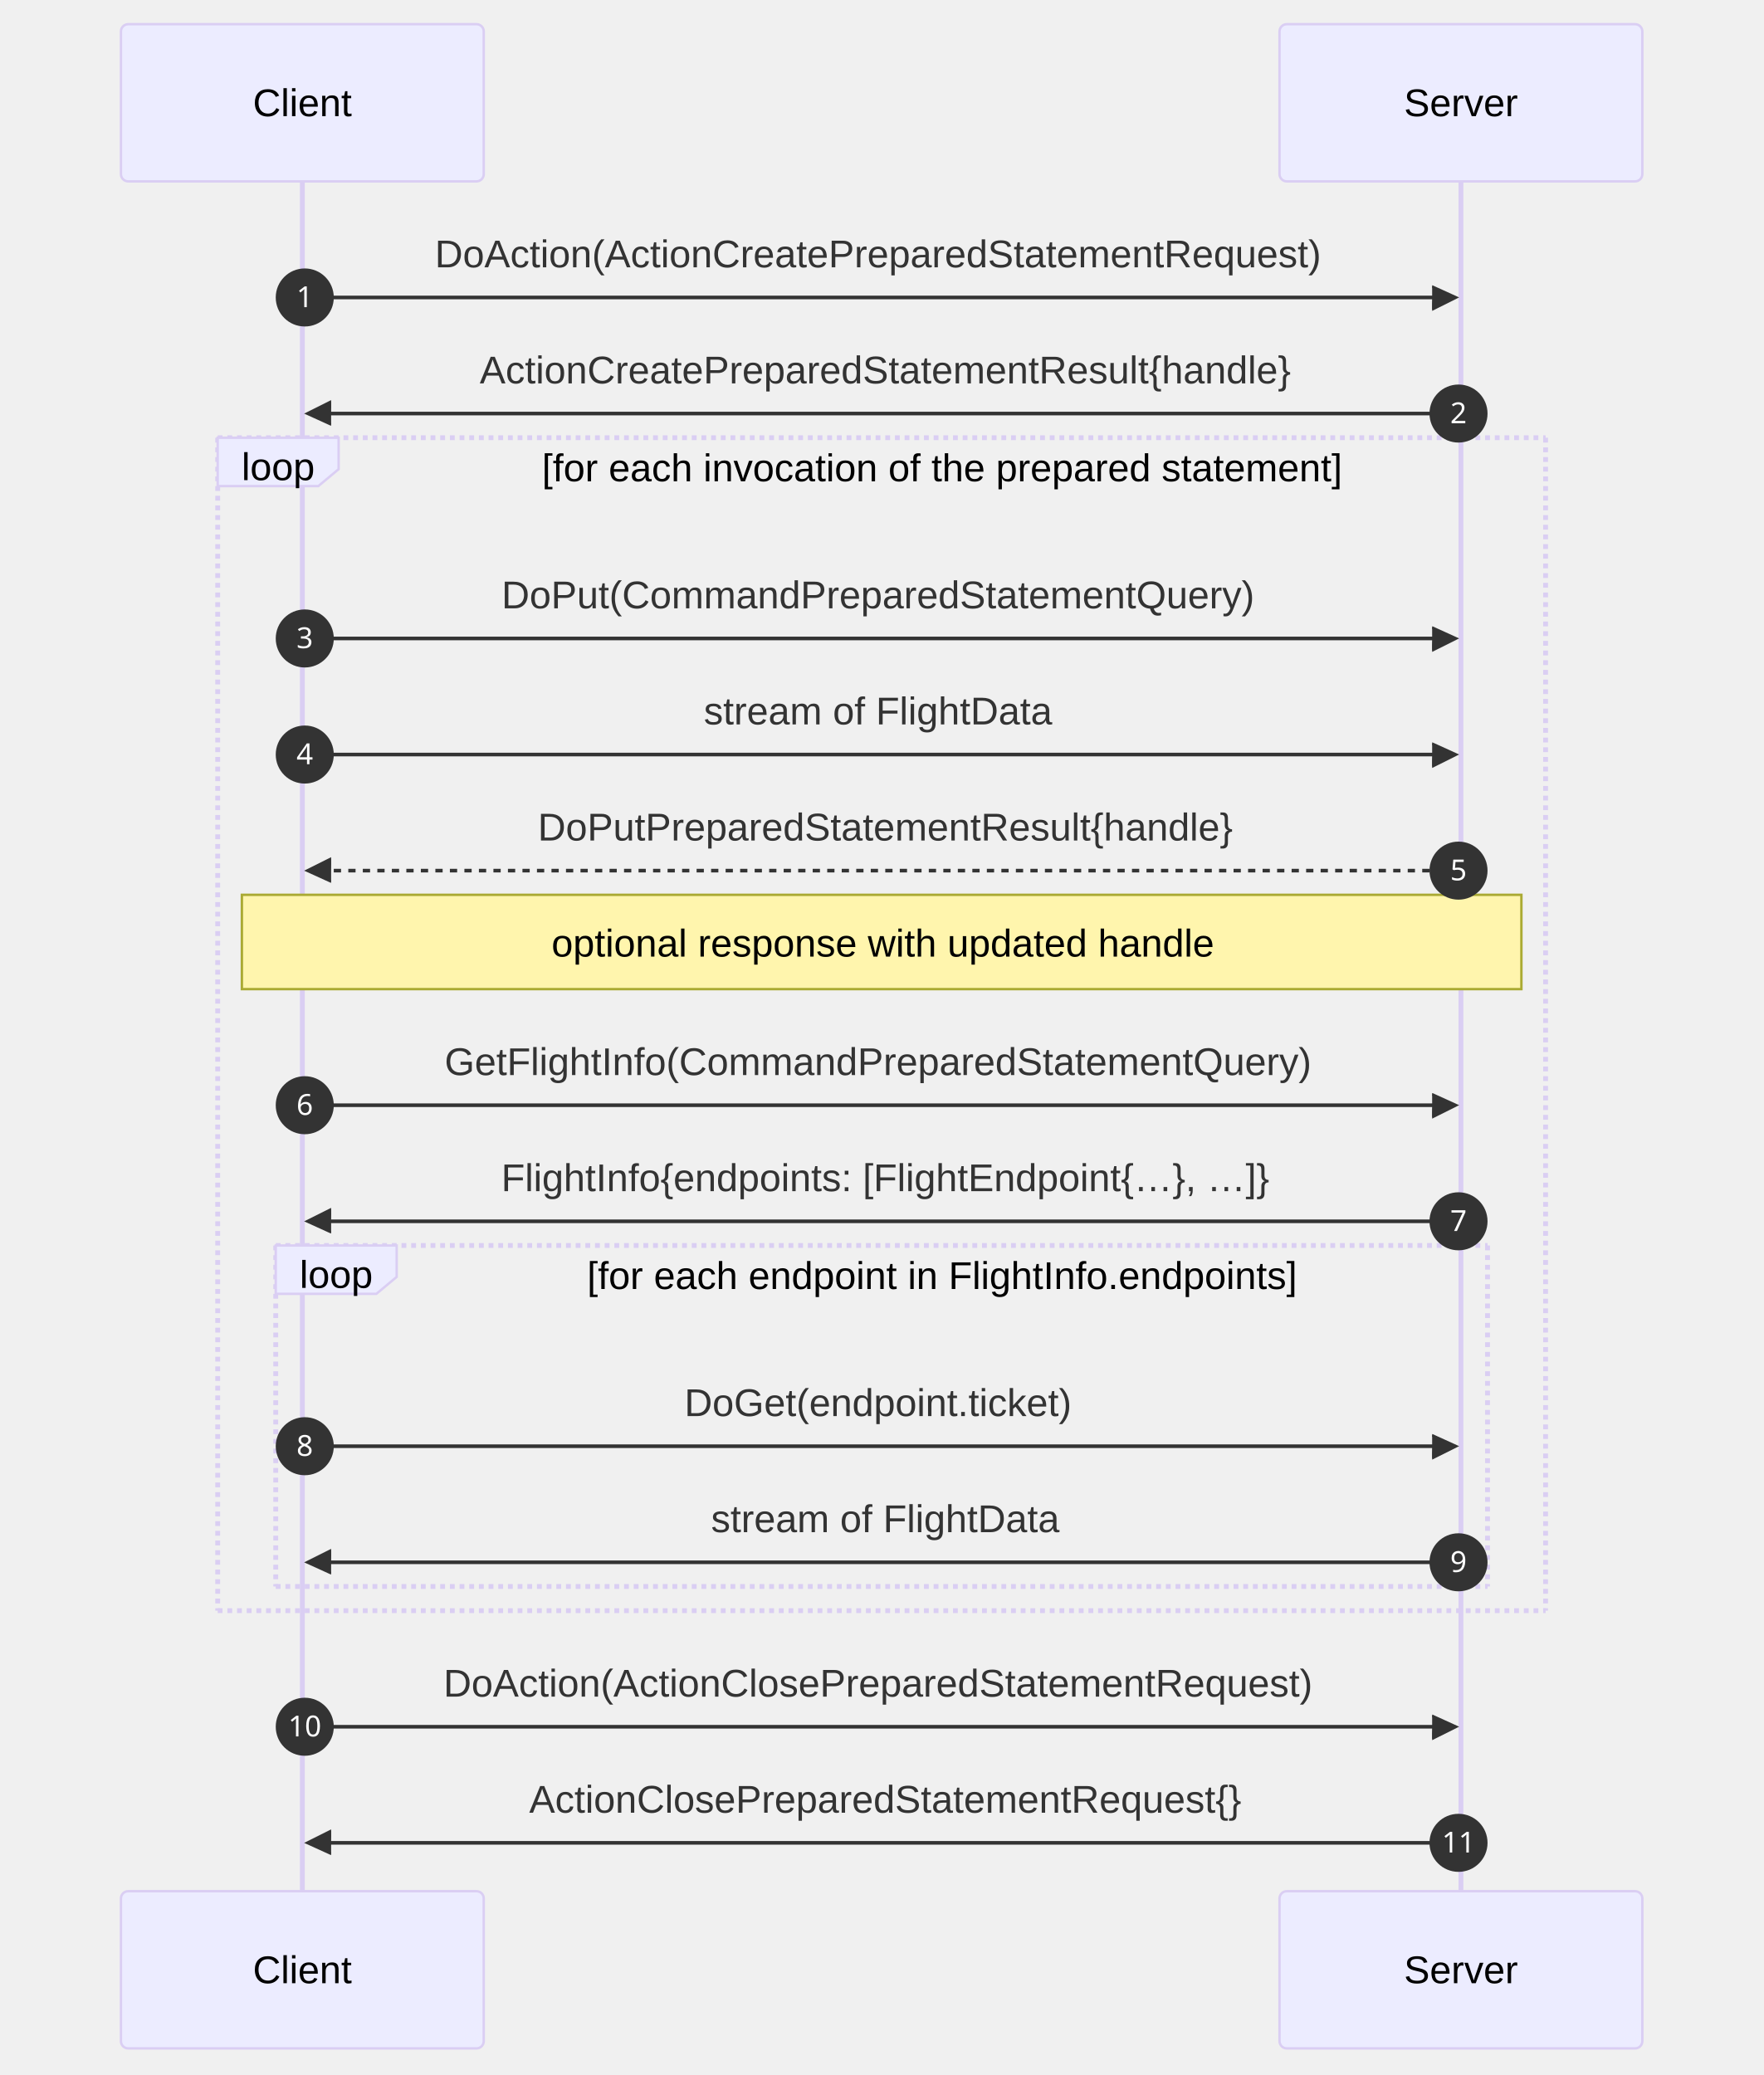
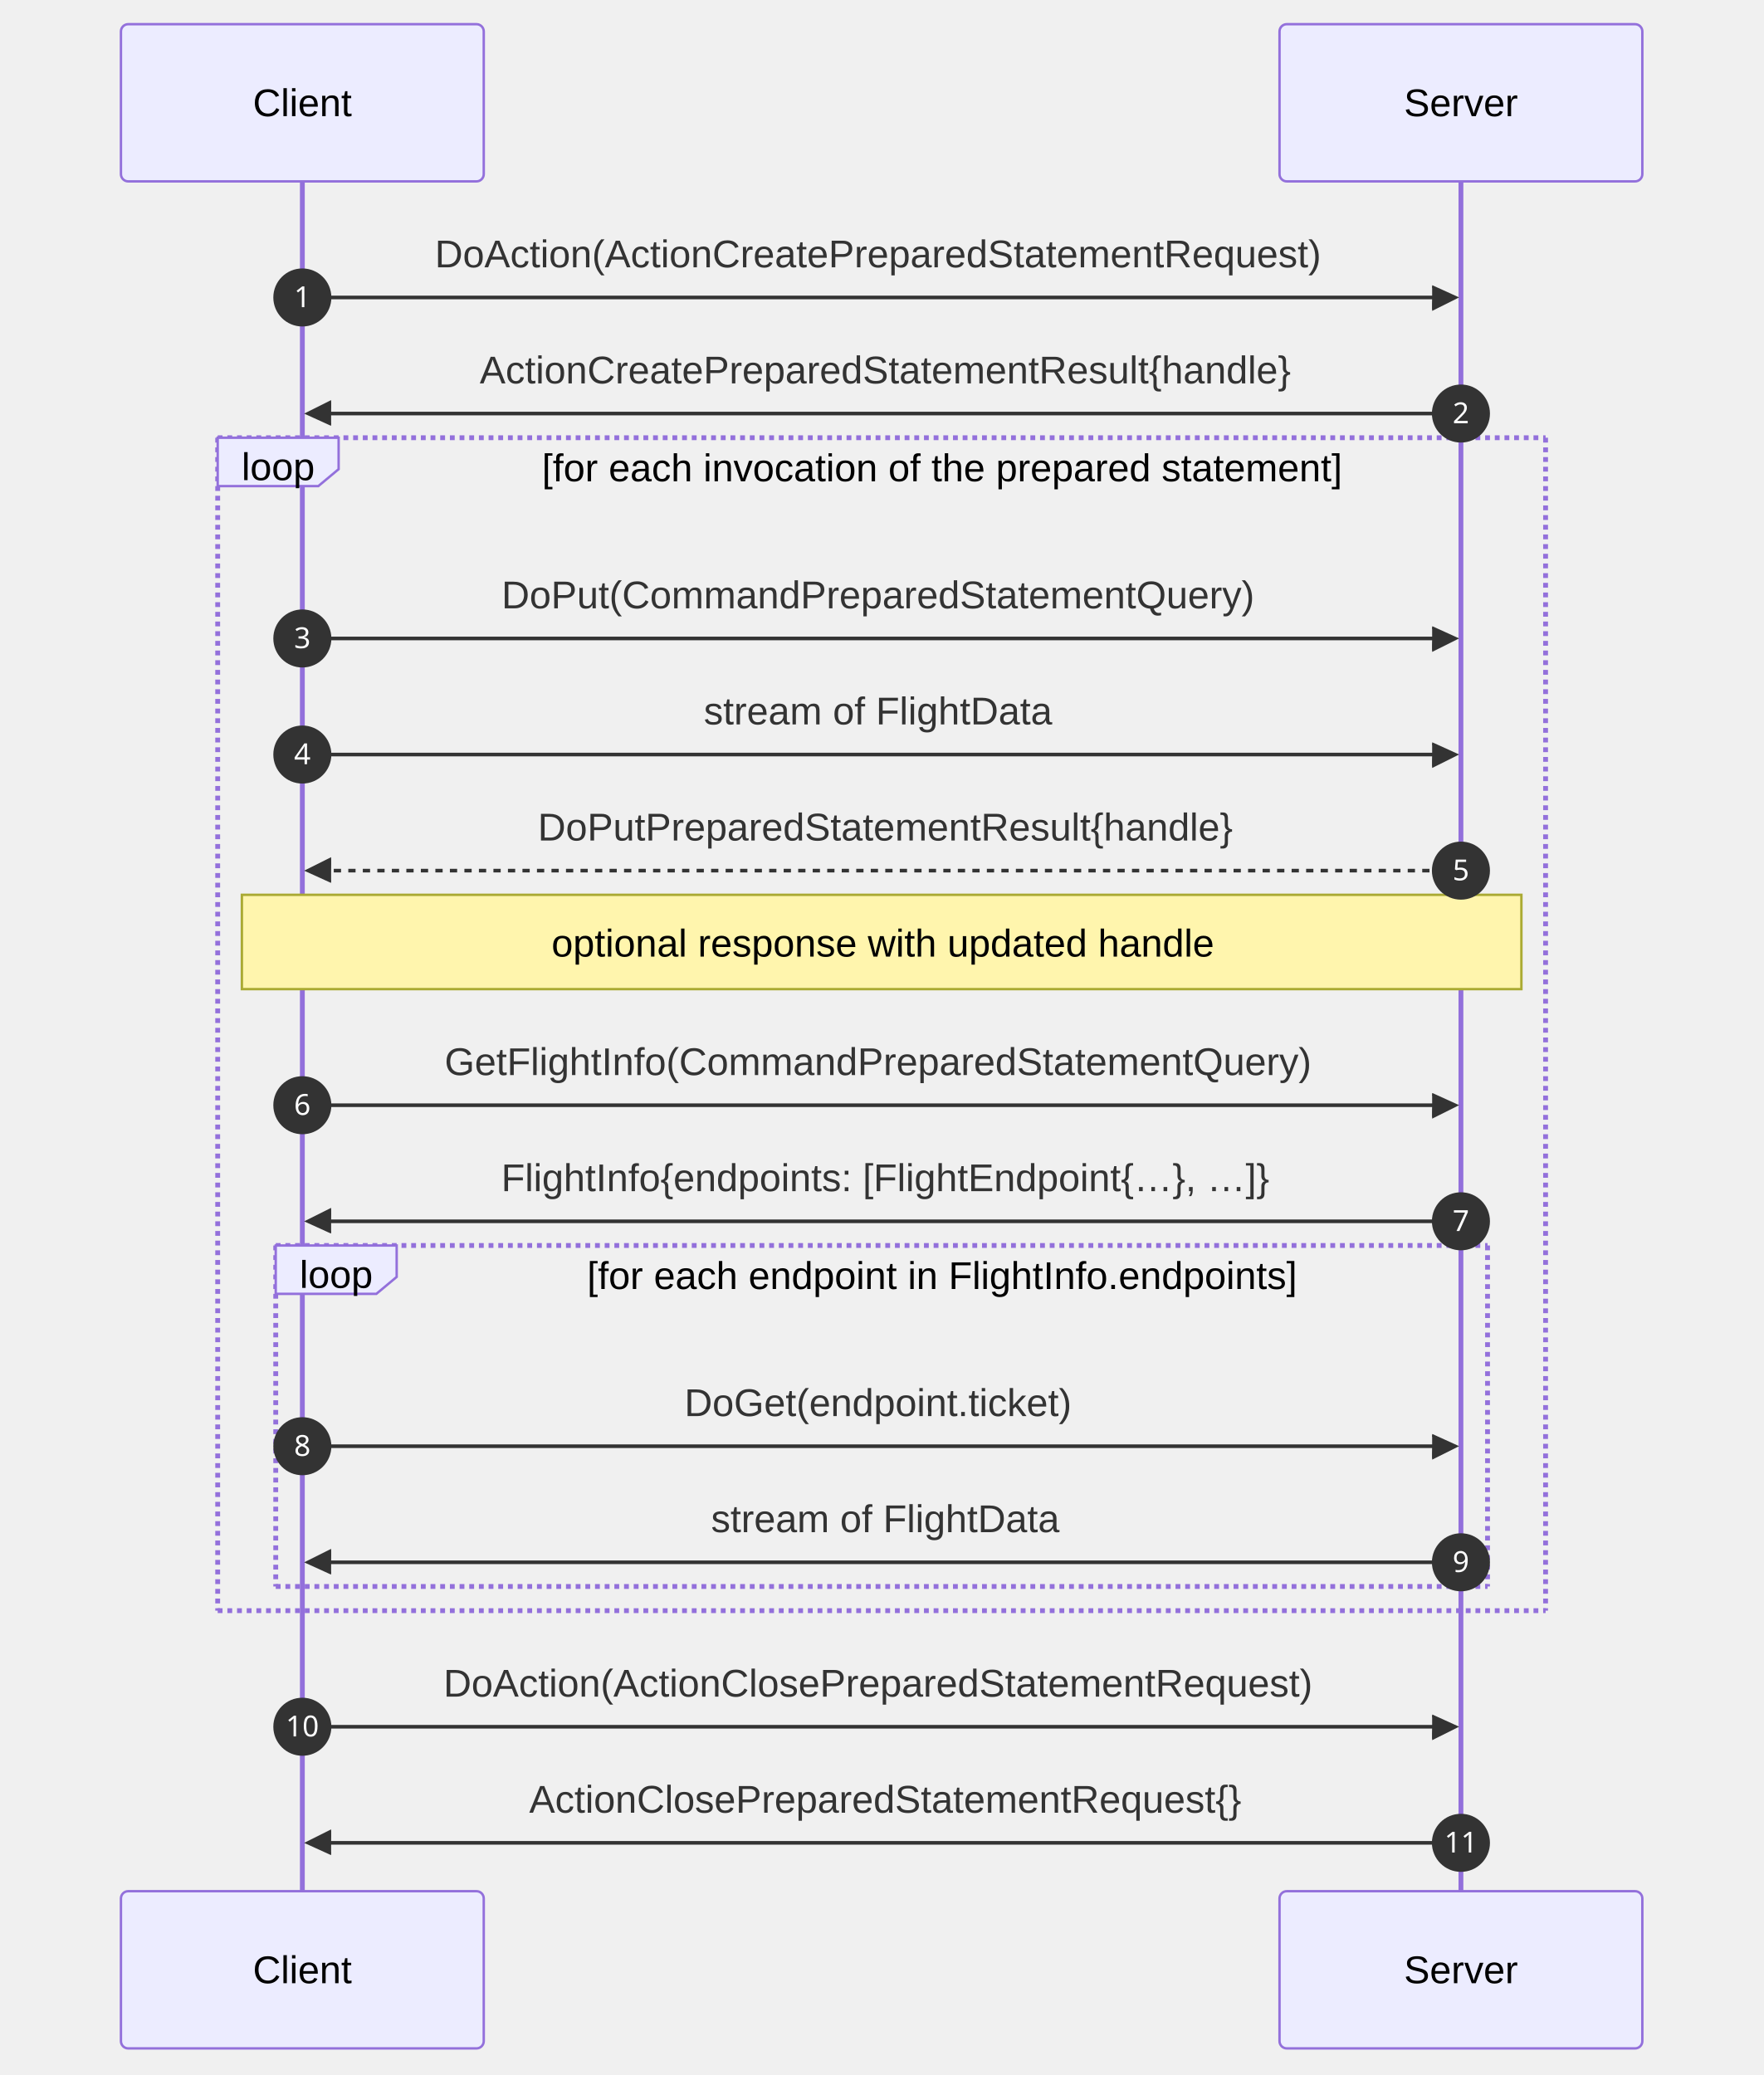
<svg xmlns="http://www.w3.org/2000/svg" id="my-svg" width="100%" style="max-width: 729px; background-color: white;" viewBox="-50 -10 729 858" role="graphics-document document" aria-roledescription="sequence">
  <g>
    <rect x="479" y="772" fill="#eaeaea" stroke="#666" width="150" height="65" name="Server" rx="3" ry="3" class="actor actor-bottom" />
    <text x="554" y="804.5" dominant-baseline="central" alignment-baseline="central" class="actor actor-box" style="text-anchor: middle; font-size: 16px; font-weight: 400;">
      <tspan x="554" dy="0">Server</tspan>
    </text>
  </g>
  <g>
    <rect x="0" y="772" fill="#eaeaea" stroke="#666" width="150" height="65" name="Client" rx="3" ry="3" class="actor actor-bottom" />
    <text x="75" y="804.5" dominant-baseline="central" alignment-baseline="central" class="actor actor-box" style="text-anchor: middle; font-size: 16px; font-weight: 400;">
      <tspan x="75" dy="0">Client</tspan>
    </text>
  </g>
  <g>
-     <line id="actor1" x1="554" y1="65" x2="554" y2="772" class="actor-line 200" stroke-width="0.5px" stroke="#999" name="Server" />
-     <g id="root-1">
+     <line id="actor1" x1="554" y1="65" x2="554" y2="772" class="actor-line 200" stroke-width="0.5px" stroke="#999" name="Server" data-et="life-line" data-id="Server" />
+     <g id="root-1" data-et="participant" data-type="participant" data-id="Server">
      <rect x="479" y="0" fill="#eaeaea" stroke="#666" width="150" height="65" name="Server" rx="3" ry="3" class="actor actor-top" />
      <text x="554" y="32.5" dominant-baseline="central" alignment-baseline="central" class="actor actor-box" style="text-anchor: middle; font-size: 16px; font-weight: 400;">
        <tspan x="554" dy="0">Server</tspan>
      </text>
    </g>
  </g>
  <g>
-     <line id="actor0" x1="75" y1="65" x2="75" y2="772" class="actor-line 200" stroke-width="0.5px" stroke="#999" name="Client" />
-     <g id="root-0">
+     <line id="actor0" x1="75" y1="65" x2="75" y2="772" class="actor-line 200" stroke-width="0.5px" stroke="#999" name="Client" data-et="life-line" data-id="Client" />
+     <g id="root-0" data-et="participant" data-type="participant" data-id="Client">
      <rect x="0" y="0" fill="#eaeaea" stroke="#666" width="150" height="65" name="Client" rx="3" ry="3" class="actor actor-top" />
      <text x="75" y="32.5" dominant-baseline="central" alignment-baseline="central" class="actor actor-box" style="text-anchor: middle; font-size: 16px; font-weight: 400;">
        <tspan x="75" dy="0">Client</tspan>
      </text>
    </g>
  </g>
-   <style>#my-svg{font-family:"trebuchet ms",verdana,arial,sans-serif;font-size:16px;fill:#333;}@keyframes edge-animation-frame{from{stroke-dashoffset:0;}}@keyframes dash{to{stroke-dashoffset:0;}}#my-svg .edge-animation-slow{stroke-dasharray:9,5!important;stroke-dashoffset:900;animation:dash 50s linear infinite;stroke-linecap:round;}#my-svg .edge-animation-fast{stroke-dasharray:9,5!important;stroke-dashoffset:900;animation:dash 20s linear infinite;stroke-linecap:round;}#my-svg .error-icon{fill:#552222;}#my-svg .error-text{fill:#552222;stroke:#552222;}#my-svg .edge-thickness-normal{stroke-width:1px;}#my-svg .edge-thickness-thick{stroke-width:3.5px;}#my-svg .edge-pattern-solid{stroke-dasharray:0;}#my-svg .edge-thickness-invisible{stroke-width:0;fill:none;}#my-svg .edge-pattern-dashed{stroke-dasharray:3;}#my-svg .edge-pattern-dotted{stroke-dasharray:2;}#my-svg .marker{fill:#333333;stroke:#333333;}#my-svg .marker.cross{stroke:#333333;}#my-svg svg{font-family:"trebuchet ms",verdana,arial,sans-serif;font-size:16px;}#my-svg p{margin:0;}#my-svg .actor{stroke:hsl(259.626, 59.777%, 87.902%);fill:#ECECFF;}#my-svg text.actor&gt;tspan{fill:black;stroke:none;}#my-svg .actor-line{stroke:hsl(259.626, 59.777%, 87.902%);}#my-svg .innerArc{stroke-width:1.5;stroke-dasharray:none;}#my-svg .messageLine0{stroke-width:1.5;stroke-dasharray:none;stroke:#333;}#my-svg .messageLine1{stroke-width:1.5;stroke-dasharray:2,2;stroke:#333;}#my-svg #arrowhead path{fill:#333;stroke:#333;}#my-svg .sequenceNumber{fill:white;}#my-svg #sequencenumber{fill:#333;}#my-svg #crosshead path{fill:#333;stroke:#333;}#my-svg .messageText{fill:#333;stroke:none;}#my-svg .labelBox{stroke:hsl(259.626, 59.777%, 87.902%);fill:#ECECFF;}#my-svg .labelText,#my-svg .labelText&gt;tspan{fill:black;stroke:none;}#my-svg .loopText,#my-svg .loopText&gt;tspan{fill:black;stroke:none;}#my-svg .loopLine{stroke-width:2px;stroke-dasharray:2,2;stroke:hsl(259.626, 59.777%, 87.902%);fill:hsl(259.626, 59.777%, 87.902%);}#my-svg .note{stroke:#aaaa33;fill:#fff5ad;}#my-svg .noteText,#my-svg .noteText&gt;tspan{fill:black;stroke:none;}#my-svg .activation0{fill:#f4f4f4;stroke:#666;}#my-svg .activation1{fill:#f4f4f4;stroke:#666;}#my-svg .activation2{fill:#f4f4f4;stroke:#666;}#my-svg .actorPopupMenu{position:absolute;}#my-svg .actorPopupMenuPanel{position:absolute;fill:#ECECFF;box-shadow:0px 8px 16px 0px rgba(0,0,0,0.2);filter:drop-shadow(3px 5px 2px rgb(0 0 0 / 0.4));}#my-svg .actor-man line{stroke:hsl(259.626, 59.777%, 87.902%);fill:#ECECFF;}#my-svg .actor-man circle,#my-svg line{stroke:hsl(259.626, 59.777%, 87.902%);fill:#ECECFF;stroke-width:2px;}#my-svg :root{--mermaid-font-family:"trebuchet ms",verdana,arial,sans-serif;}</style>
+   <style>#my-svg{font-family:"trebuchet ms",verdana,arial,sans-serif;font-size:16px;fill:#333;}@keyframes edge-animation-frame{from{stroke-dashoffset:0;}}@keyframes dash{to{stroke-dashoffset:0;}}#my-svg .edge-animation-slow{stroke-dasharray:9,5!important;stroke-dashoffset:900;animation:dash 50s linear infinite;stroke-linecap:round;}#my-svg .edge-animation-fast{stroke-dasharray:9,5!important;stroke-dashoffset:900;animation:dash 20s linear infinite;stroke-linecap:round;}#my-svg .error-icon{fill:#552222;}#my-svg .error-text{fill:#552222;stroke:#552222;}#my-svg .edge-thickness-normal{stroke-width:1px;}#my-svg .edge-thickness-thick{stroke-width:3.5px;}#my-svg .edge-pattern-solid{stroke-dasharray:0;}#my-svg .edge-thickness-invisible{stroke-width:0;fill:none;}#my-svg .edge-pattern-dashed{stroke-dasharray:3;}#my-svg .edge-pattern-dotted{stroke-dasharray:2;}#my-svg .marker{fill:#333333;stroke:#333333;}#my-svg .marker.cross{stroke:#333333;}#my-svg svg{font-family:"trebuchet ms",verdana,arial,sans-serif;font-size:16px;}#my-svg p{margin:0;}#my-svg .actor{stroke:#9370DB;fill:#ECECFF;stroke-width:1;}#my-svg rect.actor.outer-path[data-look="neo"]{filter:drop-shadow(1px 2px 2px rgba(185, 185, 185, 1));}#my-svg rect.note[data-look="neo"]{stroke:#aaaa33;fill:#fff5ad;filter:drop-shadow(1px 2px 2px rgba(185, 185, 185, 1));}#my-svg text.actor&gt;tspan{fill:black;stroke:none;}#my-svg .actor-line{stroke:#9370DB;}#my-svg .innerArc{stroke-width:1.5;stroke-dasharray:none;}#my-svg .messageLine0{stroke-width:1.5;stroke-dasharray:none;stroke:#333;}#my-svg .messageLine1{stroke-width:1.5;stroke-dasharray:2,2;stroke:#333;}#my-svg [id$="-arrowhead"] path{fill:#333;stroke:#333;}#my-svg .sequenceNumber{fill:white;}#my-svg [id$="-sequencenumber"]{fill:#333;}#my-svg [id$="-crosshead"] path{fill:#333;stroke:#333;}#my-svg .messageText{fill:#333;stroke:none;}#my-svg .labelBox{stroke:#9370DB;fill:#ECECFF;filter:none;}#my-svg .labelText,#my-svg .labelText&gt;tspan{fill:black;stroke:none;}#my-svg .loopText,#my-svg .loopText&gt;tspan{fill:black;stroke:none;}#my-svg .loopLine{stroke-width:2px;stroke-dasharray:2,2;stroke:#9370DB;fill:#9370DB;}#my-svg .note{stroke:#aaaa33;fill:#fff5ad;}#my-svg .noteText,#my-svg .noteText&gt;tspan{fill:black;stroke:none;font-weight:normal;}#my-svg .activation0{fill:#f4f4f4;stroke:#666;}#my-svg .activation1{fill:#f4f4f4;stroke:#666;}#my-svg .activation2{fill:#f4f4f4;stroke:#666;}#my-svg .actorPopupMenu{position:absolute;}#my-svg .actorPopupMenuPanel{position:absolute;fill:#ECECFF;box-shadow:0px 8px 16px 0px rgba(0,0,0,0.2);filter:drop-shadow(3px 5px 2px rgb(0 0 0 / 0.4));}#my-svg .actor-man circle,#my-svg line{fill:#ECECFF;stroke-width:2px;}#my-svg g rect.rect{filter:drop-shadow(1px 2px 2px rgba(185, 185, 185, 1));stroke:#9370DB;}#my-svg .node .neo-node{stroke:#9370DB;}#my-svg [data-look="neo"].node rect,#my-svg [data-look="neo"].cluster rect,#my-svg [data-look="neo"].node polygon{stroke:#9370DB;filter:drop-shadow(1px 2px 2px rgba(185, 185, 185, 1));}#my-svg [data-look="neo"].node path{stroke:#9370DB;stroke-width:1px;}#my-svg [data-look="neo"].node .outer-path{filter:drop-shadow(1px 2px 2px rgba(185, 185, 185, 1));}#my-svg [data-look="neo"].node .neo-line path{stroke:#9370DB;filter:none;}#my-svg [data-look="neo"].node circle{stroke:#9370DB;filter:drop-shadow(1px 2px 2px rgba(185, 185, 185, 1));}#my-svg [data-look="neo"].node circle .state-start{fill:#000000;}#my-svg [data-look="neo"].icon-shape .icon{fill:#9370DB;filter:drop-shadow(1px 2px 2px rgba(185, 185, 185, 1));}#my-svg [data-look="neo"].icon-shape .icon-neo path{stroke:#9370DB;filter:drop-shadow(1px 2px 2px rgba(185, 185, 185, 1));}#my-svg :root{--mermaid-font-family:"trebuchet ms",verdana,arial,sans-serif;}</style>
  <g />
  <defs>
-     <symbol id="computer" width="24" height="24">
+     <symbol id="my-svg-computer" width="24" height="24">
      <path transform="scale(.5)" d="M2 2v13h20v-13h-20zm18 11h-16v-9h16v9zm-10.228 6l.466-1h3.524l.467 1h-4.457zm14.228 3h-24l2-6h2.104l-1.33 4h18.45l-1.297-4h2.073l2 6zm-5-10h-14v-7h14v7z" />
    </symbol>
  </defs>
  <defs>
-     <symbol id="database" fill-rule="evenodd" clip-rule="evenodd">
+     <symbol id="my-svg-database" fill-rule="evenodd" clip-rule="evenodd">
      <path transform="scale(.5)" d="M12.258.001l.256.004.255.005.253.008.251.01.249.012.247.015.246.016.242.019.241.02.239.023.236.024.233.027.231.028.229.031.225.032.223.034.22.036.217.038.214.04.211.041.208.043.205.045.201.046.198.048.194.05.191.051.187.053.183.054.18.056.175.057.172.059.168.06.163.061.16.063.155.064.15.066.074.033.073.033.071.034.07.034.069.035.068.035.067.035.066.035.064.036.064.036.062.036.06.036.06.037.058.037.058.037.055.038.055.038.053.038.052.038.051.039.05.039.048.039.047.039.045.04.044.04.043.04.041.04.04.041.039.041.037.041.036.041.034.041.033.042.032.042.03.042.029.042.027.042.026.043.024.043.023.043.021.043.02.043.018.044.017.043.015.044.013.044.012.044.011.045.009.044.007.045.006.045.004.045.002.045.001.045v17l-.001.045-.002.045-.004.045-.006.045-.007.045-.009.044-.011.045-.012.044-.013.044-.015.044-.017.043-.018.044-.02.043-.021.043-.023.043-.024.043-.026.043-.027.042-.029.042-.03.042-.032.042-.033.042-.034.041-.036.041-.037.041-.039.041-.04.041-.041.04-.043.04-.044.04-.045.04-.047.039-.048.039-.05.039-.051.039-.052.038-.053.038-.055.038-.055.038-.058.037-.058.037-.06.037-.06.036-.062.036-.064.036-.064.036-.066.035-.067.035-.068.035-.069.035-.07.034-.071.034-.073.033-.074.033-.15.066-.155.064-.16.063-.163.061-.168.06-.172.059-.175.057-.18.056-.183.054-.187.053-.191.051-.194.05-.198.048-.201.046-.205.045-.208.043-.211.041-.214.04-.217.038-.22.036-.223.034-.225.032-.229.031-.231.028-.233.027-.236.024-.239.023-.241.02-.242.019-.246.016-.247.015-.249.012-.251.01-.253.008-.255.005-.256.004-.258.001-.258-.001-.256-.004-.255-.005-.253-.008-.251-.01-.249-.012-.247-.015-.245-.016-.243-.019-.241-.02-.238-.023-.236-.024-.234-.027-.231-.028-.228-.031-.226-.032-.223-.034-.22-.036-.217-.038-.214-.04-.211-.041-.208-.043-.204-.045-.201-.046-.198-.048-.195-.05-.19-.051-.187-.053-.184-.054-.179-.056-.176-.057-.172-.059-.167-.06-.164-.061-.159-.063-.155-.064-.151-.066-.074-.033-.072-.033-.072-.034-.07-.034-.069-.035-.068-.035-.067-.035-.066-.035-.064-.036-.063-.036-.062-.036-.061-.036-.06-.037-.058-.037-.057-.037-.056-.038-.055-.038-.053-.038-.052-.038-.051-.039-.049-.039-.049-.039-.046-.039-.046-.04-.044-.04-.043-.04-.041-.04-.04-.041-.039-.041-.037-.041-.036-.041-.034-.041-.033-.042-.032-.042-.03-.042-.029-.042-.027-.042-.026-.043-.024-.043-.023-.043-.021-.043-.02-.043-.018-.044-.017-.043-.015-.044-.013-.044-.012-.044-.011-.045-.009-.044-.007-.045-.006-.045-.004-.045-.002-.045-.001-.045v-17l.001-.045.002-.045.004-.045.006-.045.007-.045.009-.044.011-.045.012-.044.013-.044.015-.044.017-.043.018-.044.02-.043.021-.043.023-.043.024-.043.026-.043.027-.042.029-.042.03-.042.032-.042.033-.042.034-.041.036-.041.037-.041.039-.041.04-.041.041-.04.043-.04.044-.04.046-.04.046-.039.049-.039.049-.039.051-.039.052-.038.053-.038.055-.038.056-.038.057-.037.058-.037.06-.037.061-.036.062-.036.063-.036.064-.036.066-.035.067-.035.068-.035.069-.035.07-.034.072-.034.072-.033.074-.033.151-.066.155-.064.159-.063.164-.061.167-.06.172-.059.176-.057.179-.056.184-.054.187-.053.19-.051.195-.05.198-.048.201-.046.204-.045.208-.043.211-.041.214-.04.217-.038.22-.036.223-.034.226-.032.228-.031.231-.028.234-.027.236-.024.238-.023.241-.02.243-.019.245-.016.247-.015.249-.012.251-.01.253-.008.255-.005.256-.004.258-.001.258.001zm-9.258 20.499v.01l.001.021.003.021.004.022.005.021.006.022.007.022.009.023.01.022.011.023.012.023.013.023.015.023.016.024.017.023.018.024.019.024.021.024.022.025.023.024.024.025.052.049.056.05.061.051.066.051.07.051.075.051.079.052.084.052.088.052.092.052.097.052.102.051.105.052.11.052.114.051.119.051.123.051.127.05.131.05.135.05.139.048.144.049.147.047.152.047.155.047.16.045.163.045.167.043.171.043.176.041.178.041.183.039.187.039.19.037.194.035.197.035.202.033.204.031.209.03.212.029.216.027.219.025.222.024.226.021.23.02.233.018.236.016.24.015.243.012.246.01.249.008.253.005.256.004.259.001.26-.001.257-.004.254-.005.25-.008.247-.011.244-.012.241-.014.237-.016.233-.018.231-.021.226-.021.224-.024.22-.026.216-.027.212-.028.21-.031.205-.031.202-.034.198-.034.194-.036.191-.037.187-.039.183-.04.179-.04.175-.042.172-.043.168-.044.163-.045.16-.046.155-.046.152-.047.148-.048.143-.049.139-.049.136-.05.131-.05.126-.05.123-.051.118-.052.114-.051.11-.052.106-.052.101-.052.096-.052.092-.052.088-.053.083-.051.079-.052.074-.052.07-.051.065-.051.06-.051.056-.05.051-.05.023-.024.023-.025.021-.024.02-.024.019-.024.018-.024.017-.024.015-.023.014-.024.013-.023.012-.023.01-.023.01-.022.008-.022.006-.022.006-.022.004-.022.004-.021.001-.021.001-.021v-4.127l-.077.055-.08.053-.083.054-.085.053-.087.052-.09.052-.093.051-.095.05-.097.05-.1.049-.102.049-.105.048-.106.047-.109.047-.111.046-.114.045-.115.045-.118.044-.12.043-.122.042-.124.042-.126.041-.128.04-.13.04-.132.038-.134.038-.135.037-.138.037-.139.035-.142.035-.143.034-.144.033-.147.032-.148.031-.15.03-.151.03-.153.029-.154.027-.156.027-.158.026-.159.025-.161.024-.162.023-.163.022-.165.021-.166.02-.167.019-.169.018-.169.017-.171.016-.173.015-.173.014-.175.013-.175.012-.177.011-.178.01-.179.008-.179.008-.181.006-.182.005-.182.004-.184.003-.184.002h-.37l-.184-.002-.184-.003-.182-.004-.182-.005-.181-.006-.179-.008-.179-.008-.178-.01-.176-.011-.176-.012-.175-.013-.173-.014-.172-.015-.171-.016-.17-.017-.169-.018-.167-.019-.166-.02-.165-.021-.163-.022-.162-.023-.161-.024-.159-.025-.157-.026-.156-.027-.155-.027-.153-.029-.151-.03-.15-.03-.148-.031-.146-.032-.145-.033-.143-.034-.141-.035-.14-.035-.137-.037-.136-.037-.134-.038-.132-.038-.13-.04-.128-.04-.126-.041-.124-.042-.122-.042-.12-.044-.117-.043-.116-.045-.113-.045-.112-.046-.109-.047-.106-.047-.105-.048-.102-.049-.1-.049-.097-.05-.095-.05-.093-.052-.09-.051-.087-.052-.085-.053-.083-.054-.08-.054-.077-.054v4.127zm0-5.654v.011l.001.021.003.021.004.021.005.022.006.022.007.022.009.022.01.022.011.023.012.023.013.023.015.024.016.023.017.024.018.024.019.024.021.024.022.024.023.025.024.024.052.05.056.05.061.05.066.051.07.051.075.052.079.051.084.052.088.052.092.052.097.052.102.052.105.052.11.051.114.051.119.052.123.05.127.051.131.05.135.049.139.049.144.048.147.048.152.047.155.046.16.045.163.045.167.044.171.042.176.042.178.04.183.04.187.038.19.037.194.036.197.034.202.033.204.032.209.03.212.028.216.027.219.025.222.024.226.022.23.02.233.018.236.016.24.014.243.012.246.01.249.008.253.006.256.003.259.001.26-.001.257-.003.254-.006.25-.008.247-.01.244-.012.241-.015.237-.016.233-.018.231-.02.226-.022.224-.024.22-.025.216-.027.212-.029.21-.03.205-.032.202-.033.198-.035.194-.036.191-.037.187-.039.183-.039.179-.041.175-.042.172-.043.168-.044.163-.045.16-.045.155-.047.152-.047.148-.048.143-.048.139-.05.136-.049.131-.05.126-.051.123-.051.118-.051.114-.052.11-.052.106-.052.101-.052.096-.052.092-.052.088-.052.083-.052.079-.052.074-.051.07-.052.065-.051.06-.05.056-.051.051-.049.023-.025.023-.024.021-.025.02-.024.019-.024.018-.024.017-.024.015-.023.014-.023.013-.024.012-.022.01-.023.01-.023.008-.022.006-.022.006-.022.004-.021.004-.022.001-.021.001-.021v-4.139l-.077.054-.08.054-.083.054-.085.052-.087.053-.09.051-.093.051-.095.051-.097.05-.1.049-.102.049-.105.048-.106.047-.109.047-.111.046-.114.045-.115.044-.118.044-.12.044-.122.042-.124.042-.126.041-.128.04-.13.039-.132.039-.134.038-.135.037-.138.036-.139.036-.142.035-.143.033-.144.033-.147.033-.148.031-.15.03-.151.03-.153.028-.154.028-.156.027-.158.026-.159.025-.161.024-.162.023-.163.022-.165.021-.166.02-.167.019-.169.018-.169.017-.171.016-.173.015-.173.014-.175.013-.175.012-.177.011-.178.009-.179.009-.179.007-.181.007-.182.005-.182.004-.184.003-.184.002h-.37l-.184-.002-.184-.003-.182-.004-.182-.005-.181-.007-.179-.007-.179-.009-.178-.009-.176-.011-.176-.012-.175-.013-.173-.014-.172-.015-.171-.016-.17-.017-.169-.018-.167-.019-.166-.02-.165-.021-.163-.022-.162-.023-.161-.024-.159-.025-.157-.026-.156-.027-.155-.028-.153-.028-.151-.03-.15-.03-.148-.031-.146-.033-.145-.033-.143-.033-.141-.035-.14-.036-.137-.036-.136-.037-.134-.038-.132-.039-.13-.039-.128-.04-.126-.041-.124-.042-.122-.043-.12-.043-.117-.044-.116-.044-.113-.046-.112-.046-.109-.046-.106-.047-.105-.048-.102-.049-.1-.049-.097-.05-.095-.051-.093-.051-.09-.051-.087-.053-.085-.052-.083-.054-.08-.054-.077-.054v4.139zm0-5.666v.011l.001.02.003.022.004.021.005.022.006.021.007.022.009.023.01.022.011.023.012.023.013.023.015.023.016.024.017.024.018.023.019.024.021.025.022.024.023.024.024.025.052.05.056.05.061.05.066.051.07.051.075.052.079.051.084.052.088.052.092.052.097.052.102.052.105.051.11.052.114.051.119.051.123.051.127.05.131.05.135.05.139.049.144.048.147.048.152.047.155.046.16.045.163.045.167.043.171.043.176.042.178.04.183.04.187.038.19.037.194.036.197.034.202.033.204.032.209.03.212.028.216.027.219.025.222.024.226.021.23.02.233.018.236.017.24.014.243.012.246.01.249.008.253.006.256.003.259.001.26-.001.257-.003.254-.006.25-.008.247-.01.244-.013.241-.014.237-.016.233-.018.231-.02.226-.022.224-.024.22-.025.216-.027.212-.029.21-.03.205-.032.202-.033.198-.035.194-.036.191-.037.187-.039.183-.039.179-.041.175-.042.172-.043.168-.044.163-.045.16-.045.155-.047.152-.047.148-.048.143-.049.139-.049.136-.049.131-.051.126-.05.123-.051.118-.052.114-.051.11-.052.106-.052.101-.052.096-.052.092-.052.088-.052.083-.052.079-.052.074-.052.07-.051.065-.051.06-.051.056-.05.051-.049.023-.025.023-.025.021-.024.02-.024.019-.024.018-.024.017-.024.015-.023.014-.024.013-.023.012-.023.01-.022.01-.023.008-.022.006-.022.006-.022.004-.022.004-.021.001-.021.001-.021v-4.153l-.077.054-.08.054-.083.053-.085.053-.087.053-.09.051-.093.051-.095.051-.097.05-.1.049-.102.048-.105.048-.106.048-.109.046-.111.046-.114.046-.115.044-.118.044-.12.043-.122.043-.124.042-.126.041-.128.04-.13.039-.132.039-.134.038-.135.037-.138.036-.139.036-.142.034-.143.034-.144.033-.147.032-.148.032-.15.03-.151.03-.153.028-.154.028-.156.027-.158.026-.159.024-.161.024-.162.023-.163.023-.165.021-.166.02-.167.019-.169.018-.169.017-.171.016-.173.015-.173.014-.175.013-.175.012-.177.01-.178.01-.179.009-.179.007-.181.006-.182.006-.182.004-.184.003-.184.001-.185.001-.185-.001-.184-.001-.184-.003-.182-.004-.182-.006-.181-.006-.179-.007-.179-.009-.178-.01-.176-.01-.176-.012-.175-.013-.173-.014-.172-.015-.171-.016-.17-.017-.169-.018-.167-.019-.166-.02-.165-.021-.163-.023-.162-.023-.161-.024-.159-.024-.157-.026-.156-.027-.155-.028-.153-.028-.151-.03-.15-.03-.148-.032-.146-.032-.145-.033-.143-.034-.141-.034-.14-.036-.137-.036-.136-.037-.134-.038-.132-.039-.13-.039-.128-.041-.126-.041-.124-.041-.122-.043-.12-.043-.117-.044-.116-.044-.113-.046-.112-.046-.109-.046-.106-.048-.105-.048-.102-.048-.1-.05-.097-.049-.095-.051-.093-.051-.09-.052-.087-.052-.085-.053-.083-.053-.08-.054-.077-.054v4.153zm8.74-8.179l-.257.004-.254.005-.25.008-.247.011-.244.012-.241.014-.237.016-.233.018-.231.021-.226.022-.224.023-.22.026-.216.027-.212.028-.21.031-.205.032-.202.033-.198.034-.194.036-.191.038-.187.038-.183.04-.179.041-.175.042-.172.043-.168.043-.163.045-.16.046-.155.046-.152.048-.148.048-.143.048-.139.049-.136.05-.131.05-.126.051-.123.051-.118.051-.114.052-.11.052-.106.052-.101.052-.096.052-.092.052-.088.052-.083.052-.079.052-.074.051-.07.052-.065.051-.06.05-.056.05-.051.05-.023.025-.023.024-.021.024-.02.025-.019.024-.018.024-.017.023-.015.024-.014.023-.013.023-.012.023-.01.023-.01.022-.008.022-.006.023-.006.021-.004.022-.004.021-.001.021-.001.021.001.021.001.021.004.021.004.022.006.021.006.023.008.022.01.022.01.023.012.023.013.023.014.023.015.024.017.023.018.024.019.024.02.025.021.024.023.024.023.025.051.05.056.05.06.05.065.051.07.052.074.051.079.052.083.052.088.052.092.052.096.052.101.052.106.052.11.052.114.052.118.051.123.051.126.051.131.05.136.05.139.049.143.048.148.048.152.048.155.046.16.046.163.045.168.043.172.043.175.042.179.041.183.04.187.038.191.038.194.036.198.034.202.033.205.032.21.031.212.028.216.027.22.026.224.023.226.022.231.021.233.018.237.016.241.014.244.012.247.011.25.008.254.005.257.004.26.001.26-.001.257-.004.254-.005.25-.008.247-.011.244-.012.241-.014.237-.016.233-.018.231-.021.226-.022.224-.023.22-.026.216-.027.212-.028.21-.031.205-.032.202-.033.198-.034.194-.036.191-.038.187-.038.183-.04.179-.041.175-.042.172-.043.168-.043.163-.045.16-.046.155-.046.152-.048.148-.048.143-.048.139-.049.136-.05.131-.05.126-.051.123-.051.118-.051.114-.052.11-.052.106-.052.101-.052.096-.052.092-.052.088-.052.083-.052.079-.052.074-.051.07-.052.065-.051.06-.05.056-.05.051-.05.023-.025.023-.024.021-.024.02-.025.019-.024.018-.024.017-.023.015-.024.014-.023.013-.023.012-.023.01-.023.01-.022.008-.022.006-.023.006-.021.004-.022.004-.021.001-.021.001-.021-.001-.021-.001-.021-.004-.021-.004-.022-.006-.021-.006-.023-.008-.022-.01-.022-.01-.023-.012-.023-.013-.023-.014-.023-.015-.024-.017-.023-.018-.024-.019-.024-.02-.025-.021-.024-.023-.024-.023-.025-.051-.05-.056-.05-.06-.05-.065-.051-.07-.052-.074-.051-.079-.052-.083-.052-.088-.052-.092-.052-.096-.052-.101-.052-.106-.052-.11-.052-.114-.052-.118-.051-.123-.051-.126-.051-.131-.05-.136-.05-.139-.049-.143-.048-.148-.048-.152-.048-.155-.046-.16-.046-.163-.045-.168-.043-.172-.043-.175-.042-.179-.041-.183-.04-.187-.038-.191-.038-.194-.036-.198-.034-.202-.033-.205-.032-.21-.031-.212-.028-.216-.027-.22-.026-.224-.023-.226-.022-.231-.021-.233-.018-.237-.016-.241-.014-.244-.012-.247-.011-.25-.008-.254-.005-.257-.004-.26-.001-.26.001z" />
    </symbol>
  </defs>
  <defs>
-     <symbol id="clock" width="24" height="24">
+     <symbol id="my-svg-clock" width="24" height="24">
      <path transform="scale(.5)" d="M12 2c5.514 0 10 4.486 10 10s-4.486 10-10 10-10-4.486-10-10 4.486-10 10-10zm0-2c-6.627 0-12 5.373-12 12s5.373 12 12 12 12-5.373 12-12-5.373-12-12-12zm5.848 12.459c.202.038.202.333.001.372-1.907.361-6.045 1.111-6.547 1.111-.719 0-1.301-.582-1.301-1.301 0-.512.77-5.447 1.125-7.445.034-.192.312-.181.343.014l.985 6.238 5.394 1.011z" />
    </symbol>
  </defs>
  <defs>
-     <marker id="arrowhead" refX="7.9" refY="5" markerUnits="userSpaceOnUse" markerWidth="12" markerHeight="12" orient="auto-start-reverse">
+     <marker id="my-svg-arrowhead" refX="7.9" refY="5" markerUnits="userSpaceOnUse" markerWidth="12" markerHeight="12" orient="auto-start-reverse">
      <path d="M -1 0 L 10 5 L 0 10 z" />
    </marker>
  </defs>
  <defs>
-     <marker id="crosshead" markerWidth="15" markerHeight="8" orient="auto" refX="4" refY="4.5">
+     <marker id="my-svg-crosshead" markerWidth="15" markerHeight="8" orient="auto" refX="4" refY="4.5">
      <path fill="none" stroke="#000000" stroke-width="1pt" d="M 1,2 L 6,7 M 6,2 L 1,7" style="stroke-dasharray: 0, 0;" />
    </marker>
  </defs>
  <defs>
-     <marker id="filled-head" refX="15.5" refY="7" markerWidth="20" markerHeight="28" orient="auto">
+     <marker id="my-svg-filled-head" refX="15.5" refY="7" markerWidth="20" markerHeight="28" orient="auto">
      <path d="M 18,7 L9,13 L14,7 L9,1 Z" />
    </marker>
  </defs>
  <defs>
-     <marker id="sequencenumber" refX="15" refY="15" markerWidth="60" markerHeight="40" orient="auto">
+     <marker id="my-svg-sequencenumber" refX="15" refY="15" markerWidth="60" markerHeight="40" orient="auto">
      <circle cx="15" cy="15" r="6" />
    </marker>
  </defs>
-   <g>
+   <defs>
+     <marker id="my-svg-solidTopArrowHead" refX="7.9" refY="7.25" markerUnits="userSpaceOnUse" markerWidth="12" markerHeight="12" orient="auto-start-reverse">
+       <path d="M 0 0 L 10 8 L 0 8 z" />
+     </marker>
+   </defs>
+   <defs>
+     <marker id="my-svg-solidBottomArrowHead" refX="7.9" refY="0.75" markerUnits="userSpaceOnUse" markerWidth="12" markerHeight="12" orient="auto-start-reverse">
+       <path d="M 0 0 L 10 0 L 0 8 z" />
+     </marker>
+   </defs>
+   <defs>
+     <marker id="my-svg-stickTopArrowHead" refX="7.5" refY="7" markerUnits="userSpaceOnUse" markerWidth="12" markerHeight="12" orient="auto-start-reverse">
+       <path d="M 0 0 L 7 7" stroke="black" stroke-width="1.5" fill="none" />
+     </marker>
+   </defs>
+   <defs>
+     <marker id="my-svg-stickBottomArrowHead" refX="7.5" refY="0" markerUnits="userSpaceOnUse" markerWidth="12" markerHeight="12" orient="auto-start-reverse">
+       <path d="M 0 7 L 7 0" stroke="black" stroke-width="1.5" fill="none" />
+     </marker>
+   </defs>
+   <g data-et="note" data-id="i7">
    <rect x="50" y="360" fill="#EDF2AE" stroke="#666" width="529" height="39" class="note" />
    <text x="315" y="365" text-anchor="middle" dominant-baseline="middle" alignment-baseline="middle" class="noteText" dy="1em" style="font-size: 16px; font-weight: 400;">
      <tspan x="315">optional response with updated handle</tspan>
    </text>
  </g>
-   <g>
+   <g data-et="control-structure" data-id="i13">
    <line x1="64" y1="505" x2="565" y2="505" class="loopLine" />
    <line x1="565" y1="505" x2="565" y2="646" class="loopLine" />
    <line x1="64" y1="646" x2="565" y2="646" class="loopLine" />
    <line x1="64" y1="505" x2="64" y2="646" class="loopLine" />
    <polygon points="64,505 114,505 114,518 105.6,525 64,525" class="labelBox" />
    <text x="89" y="518" text-anchor="middle" dominant-baseline="middle" alignment-baseline="middle" class="labelText" style="font-size: 16px; font-weight: 400;">loop</text>
    <text x="339.5" y="523" text-anchor="middle" class="loopText" style="font-size: 16px; font-weight: 400;">
      <tspan x="339.5">[for each endpoint in FlightInfo.endpoints]</tspan>
    </text>
  </g>
-   <g>
+   <g data-et="control-structure" data-id="i14">
    <line x1="40" y1="171" x2="589" y2="171" class="loopLine" />
    <line x1="589" y1="171" x2="589" y2="656" class="loopLine" />
    <line x1="40" y1="656" x2="589" y2="656" class="loopLine" />
    <line x1="40" y1="171" x2="40" y2="656" class="loopLine" />
    <polygon points="40,171 90,171 90,184 81.6,191 40,191" class="labelBox" />
    <text x="65" y="184" text-anchor="middle" dominant-baseline="middle" alignment-baseline="middle" class="labelText" style="font-size: 16px; font-weight: 400;">loop</text>
    <text x="339.5" y="189" text-anchor="middle" class="loopText" style="font-size: 16px; font-weight: 400;">
      <tspan x="339.5">[for each invocation of the prepared statement]</tspan>
    </text>
  </g>
  <text x="313" y="80" text-anchor="middle" dominant-baseline="middle" alignment-baseline="middle" class="messageText" dy="1em" style="font-size: 16px; font-weight: 400;">DoAction(ActionCreatePreparedStatementRequest)</text>
-   <line x1="76" y1="113" x2="550" y2="113" class="messageLine0" stroke-width="2" stroke="none" marker-end="url(#arrowhead)" style="fill: none;" />
-   <line x1="76" y1="113" x2="76" y2="113" stroke-width="0" marker-start="url(#sequencenumber)" />
-   <text x="76" y="117" font-family="sans-serif" font-size="12px" text-anchor="middle" class="sequenceNumber">1</text>
+   <line x1="82" y1="113" x2="550" y2="113" class="messageLine0" data-et="message" data-id="i1" data-from="Client" data-to="Server" stroke-width="2" stroke="none" marker-end="url(#my-svg-arrowhead)" style="fill: none;" />
+   <line x1="75" y1="113" x2="75" y2="113" stroke-width="0" marker-start="url(#my-svg-sequencenumber)" />
+   <text x="75" y="117" font-family="sans-serif" font-size="12px" text-anchor="middle" class="sequenceNumber">1</text>
  <text x="316" y="128" text-anchor="middle" dominant-baseline="middle" alignment-baseline="middle" class="messageText" dy="1em" style="font-size: 16px; font-weight: 400;">ActionCreatePreparedStatementResult{handle}</text>
-   <line x1="553" y1="161" x2="79" y2="161" class="messageLine0" stroke-width="2" stroke="none" marker-end="url(#arrowhead)" style="fill: none;" />
-   <line x1="553" y1="161" x2="553" y2="161" stroke-width="0" marker-start="url(#sequencenumber)" />
-   <text x="553" y="165" font-family="sans-serif" font-size="12px" text-anchor="middle" class="sequenceNumber">2</text>
+   <line x1="559" y1="161" x2="79" y2="161" class="messageLine0" data-et="message" data-id="i2" data-from="Server" data-to="Client" stroke-width="2" stroke="none" marker-end="url(#my-svg-arrowhead)" style="fill: none;" />
+   <line x1="554" y1="161" x2="554" y2="161" stroke-width="0" marker-start="url(#my-svg-sequencenumber)" />
+   <text x="554" y="165" font-family="sans-serif" font-size="12px" text-anchor="middle" class="sequenceNumber">2</text>
  <text x="313" y="221" text-anchor="middle" dominant-baseline="middle" alignment-baseline="middle" class="messageText" dy="1em" style="font-size: 16px; font-weight: 400;">DoPut(CommandPreparedStatementQuery)</text>
-   <line x1="76" y1="254" x2="550" y2="254" class="messageLine0" stroke-width="2" stroke="none" marker-end="url(#arrowhead)" style="fill: none;" />
-   <line x1="76" y1="254" x2="76" y2="254" stroke-width="0" marker-start="url(#sequencenumber)" />
-   <text x="76" y="258" font-family="sans-serif" font-size="12px" text-anchor="middle" class="sequenceNumber">3</text>
+   <line x1="82" y1="254" x2="550" y2="254" class="messageLine0" data-et="message" data-id="i4" data-from="Client" data-to="Server" stroke-width="2" stroke="none" marker-end="url(#my-svg-arrowhead)" style="fill: none;" />
+   <line x1="75" y1="254" x2="75" y2="254" stroke-width="0" marker-start="url(#my-svg-sequencenumber)" />
+   <text x="75" y="258" font-family="sans-serif" font-size="12px" text-anchor="middle" class="sequenceNumber">3</text>
  <text x="313" y="269" text-anchor="middle" dominant-baseline="middle" alignment-baseline="middle" class="messageText" dy="1em" style="font-size: 16px; font-weight: 400;">stream of FlightData</text>
-   <line x1="76" y1="302" x2="550" y2="302" class="messageLine0" stroke-width="2" stroke="none" marker-end="url(#arrowhead)" style="fill: none;" />
-   <line x1="76" y1="302" x2="76" y2="302" stroke-width="0" marker-start="url(#sequencenumber)" />
-   <text x="76" y="306" font-family="sans-serif" font-size="12px" text-anchor="middle" class="sequenceNumber">4</text>
+   <line x1="82" y1="302" x2="550" y2="302" class="messageLine0" data-et="message" data-id="i5" data-from="Client" data-to="Server" stroke-width="2" stroke="none" marker-end="url(#my-svg-arrowhead)" style="fill: none;" />
+   <line x1="75" y1="302" x2="75" y2="302" stroke-width="0" marker-start="url(#my-svg-sequencenumber)" />
+   <text x="75" y="306" font-family="sans-serif" font-size="12px" text-anchor="middle" class="sequenceNumber">4</text>
  <text x="316" y="317" text-anchor="middle" dominant-baseline="middle" alignment-baseline="middle" class="messageText" dy="1em" style="font-size: 16px; font-weight: 400;">DoPutPreparedStatementResult{handle}</text>
-   <line x1="553" y1="350" x2="79" y2="350" class="messageLine1" stroke-width="2" stroke="none" marker-end="url(#arrowhead)" style="stroke-dasharray: 3, 3; fill: none;" />
-   <line x1="553" y1="350" x2="553" y2="350" stroke-width="0" marker-start="url(#sequencenumber)" />
-   <text x="553" y="354" font-family="sans-serif" font-size="12px" text-anchor="middle" class="sequenceNumber">5</text>
+   <line x1="559" y1="350" x2="79" y2="350" class="messageLine1" data-et="message" data-id="i6" data-from="Server" data-to="Client" stroke-width="2" stroke="none" marker-end="url(#my-svg-arrowhead)" style="stroke-dasharray: 3, 3; fill: none;" />
+   <line x1="554" y1="350" x2="554" y2="350" stroke-width="0" marker-start="url(#my-svg-sequencenumber)" />
+   <text x="554" y="354" font-family="sans-serif" font-size="12px" text-anchor="middle" class="sequenceNumber">5</text>
  <text x="313" y="414" text-anchor="middle" dominant-baseline="middle" alignment-baseline="middle" class="messageText" dy="1em" style="font-size: 16px; font-weight: 400;">GetFlightInfo(CommandPreparedStatementQuery)</text>
-   <line x1="76" y1="447" x2="550" y2="447" class="messageLine0" stroke-width="2" stroke="none" marker-end="url(#arrowhead)" style="fill: none;" />
-   <line x1="76" y1="447" x2="76" y2="447" stroke-width="0" marker-start="url(#sequencenumber)" />
-   <text x="76" y="451" font-family="sans-serif" font-size="12px" text-anchor="middle" class="sequenceNumber">6</text>
+   <line x1="82" y1="447" x2="550" y2="447" class="messageLine0" data-et="message" data-id="i8" data-from="Client" data-to="Server" stroke-width="2" stroke="none" marker-end="url(#my-svg-arrowhead)" style="fill: none;" />
+   <line x1="75" y1="447" x2="75" y2="447" stroke-width="0" marker-start="url(#my-svg-sequencenumber)" />
+   <text x="75" y="451" font-family="sans-serif" font-size="12px" text-anchor="middle" class="sequenceNumber">6</text>
  <text x="316" y="462" text-anchor="middle" dominant-baseline="middle" alignment-baseline="middle" class="messageText" dy="1em" style="font-size: 16px; font-weight: 400;">FlightInfo{endpoints: [FlightEndpoint{…}, …]}</text>
-   <line x1="553" y1="495" x2="79" y2="495" class="messageLine0" stroke-width="2" stroke="none" marker-end="url(#arrowhead)" style="fill: none;" />
-   <line x1="553" y1="495" x2="553" y2="495" stroke-width="0" marker-start="url(#sequencenumber)" />
-   <text x="553" y="499" font-family="sans-serif" font-size="12px" text-anchor="middle" class="sequenceNumber">7</text>
+   <line x1="559" y1="495" x2="79" y2="495" class="messageLine0" data-et="message" data-id="i9" data-from="Server" data-to="Client" stroke-width="2" stroke="none" marker-end="url(#my-svg-arrowhead)" style="fill: none;" />
+   <line x1="554" y1="495" x2="554" y2="495" stroke-width="0" marker-start="url(#my-svg-sequencenumber)" />
+   <text x="554" y="499" font-family="sans-serif" font-size="12px" text-anchor="middle" class="sequenceNumber">7</text>
  <text x="313" y="555" text-anchor="middle" dominant-baseline="middle" alignment-baseline="middle" class="messageText" dy="1em" style="font-size: 16px; font-weight: 400;">DoGet(endpoint.ticket)</text>
-   <line x1="76" y1="588" x2="550" y2="588" class="messageLine0" stroke-width="2" stroke="none" marker-end="url(#arrowhead)" style="fill: none;" />
-   <line x1="76" y1="588" x2="76" y2="588" stroke-width="0" marker-start="url(#sequencenumber)" />
-   <text x="76" y="592" font-family="sans-serif" font-size="12px" text-anchor="middle" class="sequenceNumber">8</text>
+   <line x1="82" y1="588" x2="550" y2="588" class="messageLine0" data-et="message" data-id="i11" data-from="Client" data-to="Server" stroke-width="2" stroke="none" marker-end="url(#my-svg-arrowhead)" style="fill: none;" />
+   <line x1="75" y1="588" x2="75" y2="588" stroke-width="0" marker-start="url(#my-svg-sequencenumber)" />
+   <text x="75" y="592" font-family="sans-serif" font-size="12px" text-anchor="middle" class="sequenceNumber">8</text>
  <text x="316" y="603" text-anchor="middle" dominant-baseline="middle" alignment-baseline="middle" class="messageText" dy="1em" style="font-size: 16px; font-weight: 400;">stream of FlightData</text>
-   <line x1="553" y1="636" x2="79" y2="636" class="messageLine0" stroke-width="2" stroke="none" marker-end="url(#arrowhead)" style="fill: none;" />
-   <line x1="553" y1="636" x2="553" y2="636" stroke-width="0" marker-start="url(#sequencenumber)" />
-   <text x="553" y="640" font-family="sans-serif" font-size="12px" text-anchor="middle" class="sequenceNumber">9</text>
+   <line x1="559" y1="636" x2="79" y2="636" class="messageLine0" data-et="message" data-id="i12" data-from="Server" data-to="Client" stroke-width="2" stroke="none" marker-end="url(#my-svg-arrowhead)" style="fill: none;" />
+   <line x1="554" y1="636" x2="554" y2="636" stroke-width="0" marker-start="url(#my-svg-sequencenumber)" />
+   <text x="554" y="640" font-family="sans-serif" font-size="12px" text-anchor="middle" class="sequenceNumber">9</text>
  <text x="313" y="671" text-anchor="middle" dominant-baseline="middle" alignment-baseline="middle" class="messageText" dy="1em" style="font-size: 16px; font-weight: 400;">DoAction(ActionClosePreparedStatementRequest)</text>
-   <line x1="76" y1="704" x2="550" y2="704" class="messageLine0" stroke-width="2" stroke="none" marker-end="url(#arrowhead)" style="fill: none;" />
-   <line x1="76" y1="704" x2="76" y2="704" stroke-width="0" marker-start="url(#sequencenumber)" />
-   <text x="76" y="708" font-family="sans-serif" font-size="12px" text-anchor="middle" class="sequenceNumber">10</text>
+   <line x1="82" y1="704" x2="550" y2="704" class="messageLine0" data-et="message" data-id="i15" data-from="Client" data-to="Server" stroke-width="2" stroke="none" marker-end="url(#my-svg-arrowhead)" style="fill: none;" />
+   <line x1="75" y1="704" x2="75" y2="704" stroke-width="0" marker-start="url(#my-svg-sequencenumber)" />
+   <text x="75" y="708" font-family="sans-serif" font-size="12px" text-anchor="middle" class="sequenceNumber">10</text>
  <text x="316" y="719" text-anchor="middle" dominant-baseline="middle" alignment-baseline="middle" class="messageText" dy="1em" style="font-size: 16px; font-weight: 400;">ActionClosePreparedStatementRequest{}</text>
-   <line x1="553" y1="752" x2="79" y2="752" class="messageLine0" stroke-width="2" stroke="none" marker-end="url(#arrowhead)" style="fill: none;" />
-   <line x1="553" y1="752" x2="553" y2="752" stroke-width="0" marker-start="url(#sequencenumber)" />
-   <text x="553" y="756" font-family="sans-serif" font-size="12px" text-anchor="middle" class="sequenceNumber">11</text>
+   <line x1="559" y1="752" x2="79" y2="752" class="messageLine0" data-et="message" data-id="i16" data-from="Server" data-to="Client" stroke-width="2" stroke="none" marker-end="url(#my-svg-arrowhead)" style="fill: none;" />
+   <line x1="554" y1="752" x2="554" y2="752" stroke-width="0" marker-start="url(#my-svg-sequencenumber)" />
+   <text x="554" y="756" font-family="sans-serif" font-size="12px" text-anchor="middle" class="sequenceNumber">11</text>
</svg>
